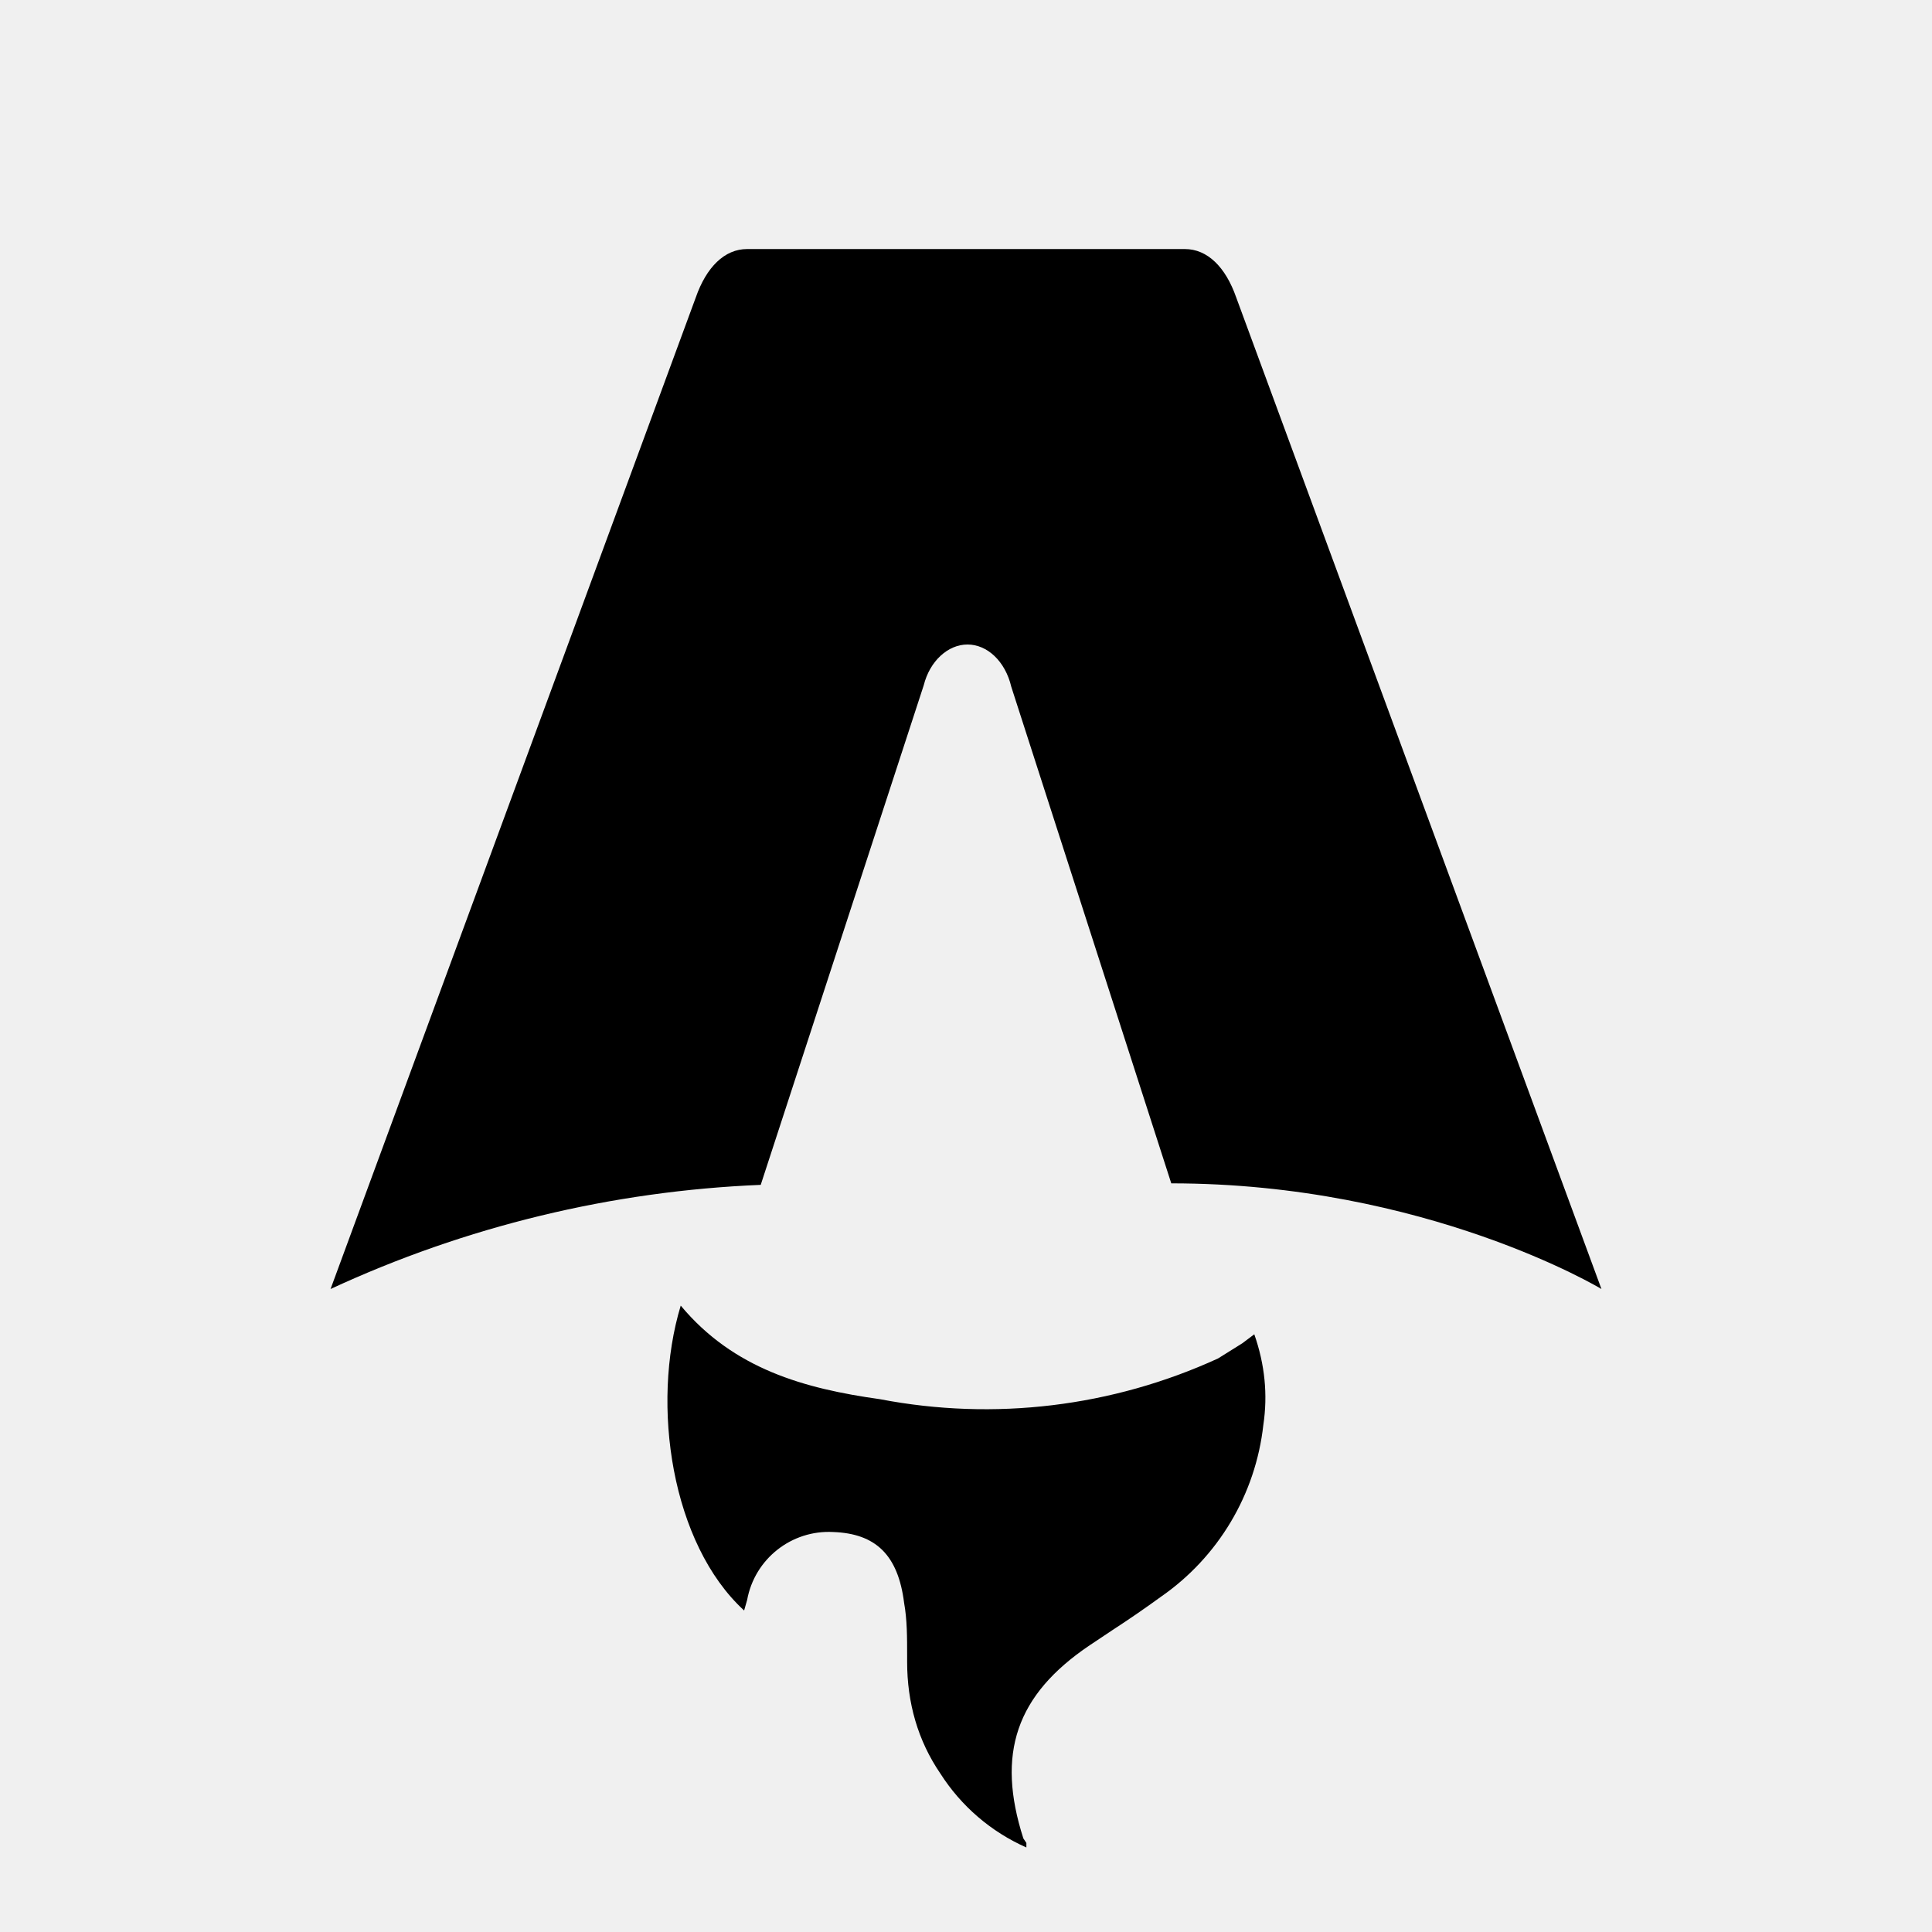
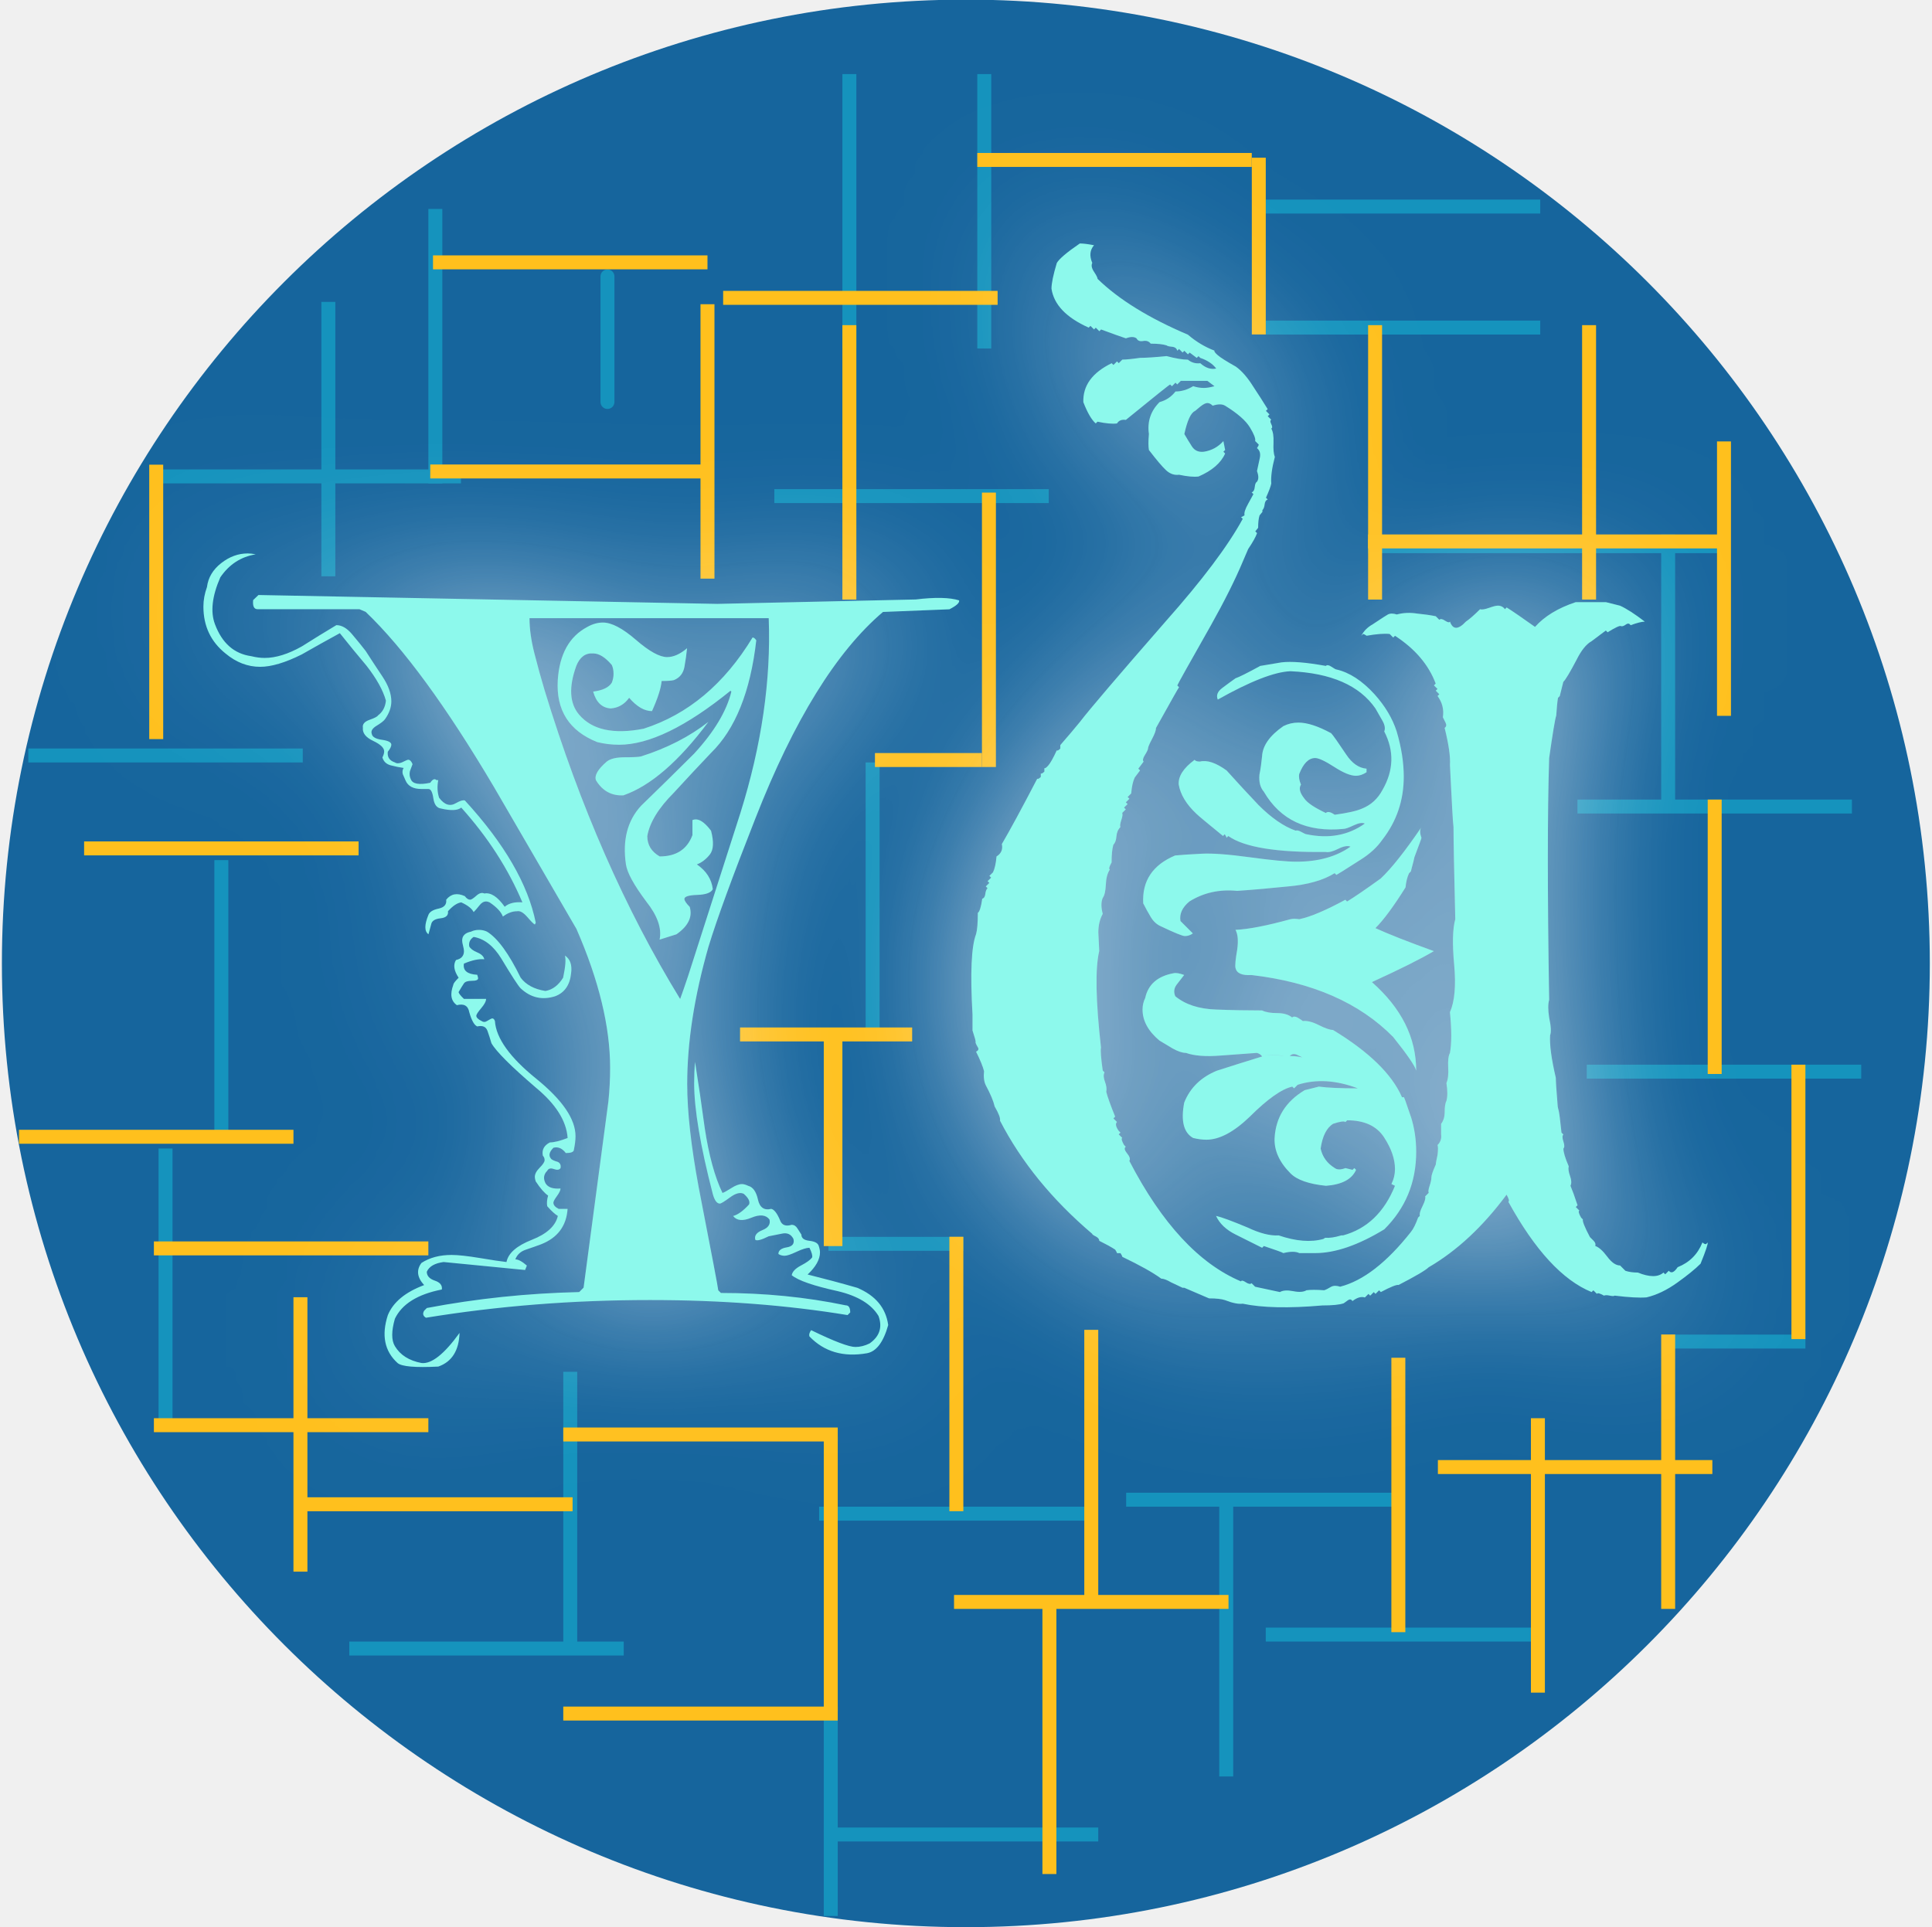
- <svg xmlns="http://www.w3.org/2000/svg" fill="none" viewBox="0 0 128 128">
-   <path d="M50.4 78.5a75.1 75.1 0 0 0-28.5 6.9l24.2-65.7c.7-2 1.9-3.2 3.4-3.2h29c1.5 0 2.7 1.2 3.4 3.2l24.2 65.7s-11.6-7-28.5-7L67 45.5c-.4-1.7-1.6-2.8-2.9-2.8-1.3 0-2.5 1.1-2.9 2.7L50.4 78.5Zm-1.1 28.2Zm-4.2-20.2c-2 6.6-.6 15.8 4.2 20.2a17.5 17.5 0 0 1 .2-.7 5.5 5.5 0 0 1 5.7-4.5c2.8.1 4.3 1.5 4.7 4.7.2 1.1.2 2.3.2 3.5v.4c0 2.7.7 5.2 2.2 7.4a13 13 0 0 0 5.7 4.9v-.3l-.2-.3c-1.8-5.6-.5-9.5 4.4-12.8l1.5-1a73 73 0 0 0 3.2-2.2 16 16 0 0 0 6.8-11.4c.3-2 .1-4-.6-6l-.8.6-1.6 1a37 37 0 0 1-22.4 2.7c-5-.7-9.7-2-13.2-6.2Z" />
-   <style>
-         path { fill: #000; }
-         @media (prefers-color-scheme: dark) {
-             path { fill: #FFF; }
-         }
-     </style>
+ <svg xmlns="http://www.w3.org/2000/svg" id="Layer_1" viewBox="0 0 407 406">
+   <defs>
+     <style>.cls-1{fill:#16659d;}.cls-2{fill:#ffc01d;}.cls-3{fill:#8df9ec;}.cls-4{filter:url(#outer-glow-2);}.cls-5{fill:#1593bd;}</style>
+     <filter id="outer-glow-2" filterUnits="userSpaceOnUse">
+       <feOffset dx="0" dy="0" />
+       <feGaussianBlur result="blur" stdDeviation="15.8" />
+       <feFlood flood-color="#f9f9fc" flood-opacity=".75" />
+       <feComposite in2="blur" operator="in" />
+       <feComposite in="SourceGraphic" />
+     </filter>
+   </defs>
+   <circle class="cls-1" cx="203.47" cy="202.99" r="203.07" />
+   <g>
+     <g>
+       <rect class="cls-5" x="90.24" y="44.03" width="2.94" height="57.82" />
+       <rect class="cls-5" x="205.88" y="15.61" width="2.94" height="57.82" />
+       <rect class="cls-5" x="126.5" y="56.77" width="2.94" height="29.4" rx="1.47" ry="1.47" />
+       <rect class="cls-5" x="177.46" y="15.61" width="2.94" height="57.82" />
+       <rect class="cls-5" x="163.12" y="103.06" width="57.82" height="2.94" />
+       <rect class="cls-5" x="182.36" y="160.65" width="2.94" height="57.82" />
+       <rect class="cls-5" x="33.4" y="98.91" width="63.7" height="2.94" />
+       <rect class="cls-5" x="266.65" y="42.05" width="57.82" height="2.94" />
+       <rect class="cls-5" x="266.65" y="67.55" width="57.82" height="2.94" />
+       <rect class="cls-5" x="5.96" y="157.71" width="57.82" height="2.94" />
+       <rect class="cls-5" x="45.16" y="181.23" width="2.94" height="57.82" />
+       <rect class="cls-5" x="33.4" y="241.99" width="2.94" height="57.82" />
+       <rect class="cls-5" x="288.21" y="113.61" width="75.46" height="2.94" />
+       <rect class="cls-5" x="349.95" y="112.61" width="2.94" height="57.82" />
+       <rect class="cls-5" x="118.66" y="289.04" width="2.94" height="57.82" />
+       <rect class="cls-5" x="174.52" y="260.61" width="28.42" height="2.94" />
+       <rect class="cls-5" x="73.58" y="345.88" width="57.82" height="2.94" />
+       <rect class="cls-5" x="173.54" y="345.88" width="2.94" height="57.82" />
+       <rect class="cls-5" x="172.56" y="317.46" width="57.82" height="2.94" />
+       <rect class="cls-5" x="173.54" y="385.06" width="57.82" height="2.94" />
+       <rect class="cls-5" x="256.85" y="316.48" width="2.94" height="57.82" />
+       <rect class="cls-5" x="237.24" y="314.52" width="57.82" height="2.94" />
+       <rect class="cls-5" x="266.65" y="342.94" width="57.82" height="2.94" />
+       <rect class="cls-5" x="332.31" y="168.47" width="57.82" height="2.94" />
+       <rect class="cls-5" x="334.27" y="224.33" width="57.82" height="2.94" />
+       <rect class="cls-5" x="351.91" y="281.2" width="28.42" height="2.94" />
+       <rect class="cls-5" x="67.7" y="63.61" width="2.94" height="57.82" />
+     </g>
+     <g>
+       <rect class="cls-2" x="288.21" y="112.61" width="75.46" height="2.94" />
+       <rect class="cls-2" x="147.57" y="64.1" width="2.94" height="57.82" />
+       <rect class="cls-2" x="118.66" y="300.78" width="57.82" height="2.94" />
+       <rect class="cls-2" x="90.64" y="97.87" width="57.82" height="2.94" />
+       <rect class="cls-2" x="91.22" y="53.81" width="57.82" height="2.94" />
+       <rect class="cls-2" x="177.46" y="68.51" width="2.94" height="57.82" />
+       <rect class="cls-2" x="206.86" y="103.79" width="2.94" height="57.82" />
+       <rect class="cls-2" x="184.32" y="158.67" width="22.54" height="2.94" />
+       <rect class="cls-2" x="31.44" y="97.91" width="2.94" height="57.82" />
+       <rect class="cls-2" x="205.88" y="32.23" width="57.82" height="2.94" />
+       <rect class="cls-2" x="263.71" y="33.23" width="2.94" height="37.24" />
+       <rect class="cls-2" x="288.21" y="68.51" width="2.94" height="57.82" />
+       <rect class="cls-2" x="17.72" y="177.29" width="57.82" height="2.94" />
+       <rect class="cls-2" x="4" y="238.05" width="57.82" height="2.94" />
+       <rect class="cls-2" x="32.42" y="261.57" width="57.82" height="2.94" />
+       <rect class="cls-2" x="361.71" y="93.01" width="2.94" height="57.82" />
+       <rect class="cls-2" x="333.29" y="68.51" width="2.94" height="57.82" />
+       <rect class="cls-2" x="155.9" y="216.49" width="36.26" height="2.94" />
+       <rect class="cls-2" x="173.54" y="217.47" width="3.92" height="45.08" />
+       <rect class="cls-2" x="32.42" y="298.82" width="57.82" height="2.94" />
+       <rect class="cls-2" x="61.82" y="273.33" width="2.94" height="57.82" />
+       <rect class="cls-2" x="62.8" y="315.48" width="57.82" height="2.94" />
+       <rect class="cls-2" x="152.34" y="61.29" width="57.82" height="2.94" />
+       <rect class="cls-2" x="200" y="260.59" width="2.94" height="57.82" />
+       <rect class="cls-2" x="173.54" y="302.74" width="2.94" height="57.82" />
+       <rect class="cls-2" x="118.66" y="359.58" width="57.82" height="2.94" />
+       <rect class="cls-2" x="228.42" y="280.2" width="2.94" height="57.82" />
+       <rect class="cls-2" x="200.98" y="336.06" width="57.82" height="2.94" />
+       <rect class="cls-2" x="219.6" y="337.04" width="2.94" height="57.82" />
+       <rect class="cls-2" x="293.11" y="286.08" width="2.94" height="57.82" />
+       <rect class="cls-2" x="322.51" y="298.82" width="2.94" height="57.82" />
+       <rect class="cls-2" x="359.75" y="168.47" width="2.94" height="57.82" />
+       <rect class="cls-2" x="377.39" y="224.33" width="2.94" height="57.82" />
+       <rect class="cls-2" x="302.91" y="307.64" width="57.82" height="2.94" />
+       <rect class="cls-2" x="349.95" y="281.18" width="2.94" height="57.82" />
+     </g>
+   </g>
+   <g class="cls-4">
+     <path class="cls-3" d="m112.86,194.43l-.19.37c-.25-.12-.78-.65-1.59-1.59-.81-.93-1.52-1.34-2.15-1.21-1,0-1.99.37-2.99,1.12-.37-.99-1.31-1.99-2.8-2.99-.25-.12-.5-.19-.75-.19-.5,0-.97.28-1.4.84-.44.56-.84,1.03-1.21,1.4-.37-.75-1.25-1.43-2.61-2.05-.87.12-1.8.75-2.8,1.87.12.87-.41,1.37-1.59,1.49-1.18.13-1.84.56-1.96,1.31l-.56,2.05c-.87-.62-.87-1.99,0-4.1.25-.62.96-1.06,2.15-1.31,1.18-.25,1.71-.87,1.59-1.87.99-1.24,2.3-1.49,3.92-.75.37.5.75.75,1.12.75.25,0,.68-.28,1.31-.84.62-.56,1.18-.71,1.68-.47,1.37-.25,2.8.69,4.29,2.8.87-.75,2.11-1.06,3.73-.93-2.99-7.09-7.28-13.74-12.88-19.97-.75.62-2.18.69-4.29.19-.87-.12-1.4-.84-1.59-2.15s-.53-1.96-1.03-1.96h-1.49c-1.74,0-2.86-.62-3.36-1.85l-.56-1.29c-.12-.49-.06-.92.19-1.29-.87-.12-1.77-.31-2.71-.55-.93-.24-1.52-.8-1.77-1.66.25-.49.37-.92.37-1.29,0-.74-.78-1.48-2.33-2.21-1.56-.74-2.27-1.66-2.15-2.77-.13-.73.34-1.29,1.4-1.66,1.06-.37,1.65-.68,1.77-.92.99-.73,1.55-1.78,1.68-3.13-.62-2.21-1.99-4.67-4.11-7.38-1.87-2.21-3.73-4.49-5.6-6.83-2.74,1.49-5.41,2.99-8.02,4.48-3.48,1.74-6.41,2.61-8.77,2.61-2.61,0-5.04-.93-7.28-2.8-3.11-2.49-4.67-5.78-4.67-9.89,0-1.37.25-2.73.75-4.11.25-1.99,1.24-3.67,2.99-5.04,1.74-1.37,3.61-2.05,5.6-2.05.5,0,1.06.06,1.68.19-3.11.5-5.6,2.12-7.46,4.85-1.74,3.98-2.11,7.28-1.12,9.89,1.49,3.98,4.04,6.22,7.65,6.72.99.25,1.93.37,2.8.37,2.36,0,4.97-.81,7.84-2.43,2.36-1.49,4.79-2.99,7.28-4.48,1.12,0,2.21.62,3.27,1.87,1.06,1.25,2.02,2.43,2.89,3.55,1.12,1.74,2.3,3.55,3.55,5.41,1.24,1.87,1.87,3.61,1.87,5.22,0,1.25-.44,2.49-1.31,3.73-.25.37-.84.84-1.77,1.4-.93.56-1.28,1.15-1.03,1.77.12.62.84,1.03,2.15,1.21,1.31.19,1.96.53,1.96,1.03,0,.37-.25.87-.75,1.49-.13,1.12.37,1.87,1.49,2.24.37.25.87.25,1.49,0,.75-.37,1.18-.56,1.31-.56.37,0,.68.31.93.93l-.56,1.49c-.13.62-.06,1.18.19,1.68.37,1,1.74,1.25,4.1.75.5-.75.93-.93,1.31-.56h.37c-.25,1.37-.19,2.61.19,3.73,1.12,1.49,2.3,1.87,3.55,1.12.87-.5,1.49-.68,1.87-.56,8.33,9.08,13.31,17.67,14.93,25.75Zm89.19-67.92c.12.5-.56,1.12-2.05,1.87l-13.99.56c-9.83,8.34-18.79,22.83-26.87,43.48-4.85,12.32-8.15,21.34-9.89,27.06-2.99,10.45-4.48,20.09-4.48,28.92,0,5.85.81,13.13,2.43,21.83,2.73,14.06,4.11,21.27,4.11,21.64l.56.56c9.2,0,17.97.87,26.31,2.61.62,0,.93.5.93,1.49l-.56.56c-12.81-2.11-26.68-3.17-41.61-3.17-16.3,0-32.03,1.25-47.21,3.73-.62-.37-.75-.87-.37-1.49l.56-.56c10.45-1.99,21.15-3.11,32.09-3.36l.93-.93,5.22-39.19c.25-2.36.37-4.73.37-7.09,0-8.71-2.36-18.47-7.09-29.3l-17.35-29.86c-10.08-17.04-19.1-29.36-27.06-36.95l-1.31-.56h-21.46c-.75,0-1.06-.64-.93-1.92l1.12-1.07,96.66,1.87,41.8-.93c4.1-.5,7.15-.43,9.14.19Zm-81.17,115.88c-.13.37-.69.56-1.68.56-.75-.99-1.62-1.37-2.61-1.12-.87.87-1.06,1.62-.56,2.24.12.25.62.5,1.49.75.5.25.68.69.56,1.31-.25.37-.72.44-1.4.19-.69-.25-1.15-.12-1.4.37-.75.75-.87,1.62-.37,2.61.5.87,1.55,1.25,3.17,1.12,0,.37-.25.9-.75,1.59-.5.68-.75,1.15-.75,1.4,0,.5.37.93,1.12,1.31h1.87c-.25,3.61-2.12,6.1-5.6,7.46-1,.37-2.05.75-3.17,1.12s-1.87,1.06-2.24,2.05c.62,0,1.43.44,2.43,1.31l-.37.93-17.17-1.68c-1.87.25-3.05.93-3.54,2.05,0,.87.56,1.49,1.68,1.87,1.12.37,1.62,1,1.49,1.87-5.1,1-8.4,3.05-9.89,6.16-.75,2.61-.75,4.54,0,5.78,1.12,1.87,2.99,3.05,5.6,3.55,2.11.25,4.79-1.87,8.02-6.34-.13,3.73-1.62,6.09-4.48,7.09-4.85.25-7.71,0-8.58-.75-2.74-2.49-3.42-5.85-2.05-10.08,1.12-2.74,3.67-4.85,7.65-6.34-1.49-1.62-1.68-3.17-.56-4.67,1.74-1.12,3.85-1.68,6.34-1.68,1.37,0,3.36.22,5.97.65,2.61.44,4.48.72,5.6.84.37-1.87,2.15-3.42,5.32-4.67,3.17-1.24,5.01-2.92,5.5-5.04-.62-.37-1.37-1.06-2.24-2.05-.12-.62-.06-1.37.19-2.24-.75-.5-1.62-1.49-2.61-2.99-.12-.37-.19-.68-.19-.93,0-.62.34-1.27,1.03-1.96.68-.68,1.03-1.21,1.03-1.59s-.13-.68-.37-.93c-.25-1.24.25-2.17,1.49-2.8.87,0,2.11-.31,3.73-.93-.25-3.61-2.49-7.15-6.72-10.64-5.22-4.48-8.34-7.59-9.33-9.33-.25-.87-.53-1.74-.84-2.61-.31-.87-1.03-1.18-2.15-.93-.62-.25-1.18-1.24-1.68-2.99-.25-1.37-1.12-1.87-2.61-1.49-1.25-.87-1.49-2.3-.75-4.29,0-.25.37-.75,1.12-1.49-1-1.49-1.18-2.73-.56-3.73,1.12-.25,1.68-.87,1.68-1.87,0-.25-.06-.62-.19-1.12-.13-.5-.19-.87-.19-1.12,0-.99.62-1.62,1.87-1.87.5-.25,1.06-.37,1.68-.37s1.18.13,1.68.37c2.24,1.37,4.6,4.6,7.09,9.7,1.12,1.49,2.86,2.43,5.22,2.8,1.49-.25,2.73-1.18,3.73-2.8.5-2.36.62-3.92.37-4.67,1.12.75,1.55,1.99,1.31,3.73-.25,2.49-1.37,4.1-3.36,4.85-2.74.87-5.16.31-7.28-1.68-.5-.5-1.87-2.61-4.11-6.34-1.62-2.61-3.55-4.1-5.78-4.48-.75.48-1.06,1.15-.93,1.99.25.48.81.91,1.68,1.27.87.36,1.37.85,1.49,1.45-1.12-.12-2.55.18-4.29.91-.25,1.45.68,2.24,2.8,2.36.12.36.19.6.19.73,0,.36-.44.54-1.31.54s-1.43.18-1.68.55c-.25.36-.62.97-1.12,1.81,0,.24.37.73,1.12,1.45h4.67c0,.5-.34,1.15-1.03,1.96-.69.81-1.03,1.34-1.03,1.59,0,.37.37.75,1.12,1.12.37.25.75.25,1.12,0,.62-.37.99-.56,1.12-.56.25,0,.43.19.56.56.25,3.61,3.14,7.65,8.68,12.13,5.53,4.48,8.3,8.52,8.3,12.13,0,.87-.13,1.87-.37,2.99Zm41.05-112.14h-50.38c0,2.25.34,4.72,1.03,7.41.68,2.69,1.4,5.28,2.15,7.78,7.46,24.5,16.98,46.18,28.55,65.05.37-.99.93-2.61,1.68-4.85l11.01-34.33c4.48-14.3,6.47-27.99,5.97-41.05Zm-2.61,4.67c-1.24,10.82-4.42,18.72-9.52,23.7-2.61,2.74-5.22,5.54-7.84,8.4-3.24,3.24-5.1,6.28-5.6,9.14,0,1.87.87,3.3,2.61,4.29,3.48,0,5.78-1.49,6.9-4.48v-3.17c1.12-.5,2.43.25,3.92,2.24.62,2.36.53,4.04-.28,5.04-.81,1-1.71,1.68-2.71,2.05,1.99,1.37,3.11,3.11,3.36,5.22-.37.75-1.46,1.15-3.27,1.21-1.8.06-2.71.34-2.71.84,0,.37.37.93,1.12,1.68.62,2.12-.31,4.04-2.8,5.78l-3.55,1.12c.5-2.36-.44-5.04-2.8-8.02-2.61-3.48-4.04-6.09-4.29-7.84-.75-5.1.31-9.2,3.17-12.32,3.73-3.61,7.46-7.28,11.2-11.01,4.23-4.6,6.84-8.96,7.84-13.06l-.18-.19c-9.36,7.59-17.18,11.38-23.46,11.38-1.6,0-3.14-.19-4.62-.56-5.92-2.36-8.69-6.72-8.31-13.06.36-5.47,2.44-9.2,6.22-11.2,1.1-.62,2.2-.93,3.29-.93,1.83,0,4.14,1.21,6.95,3.64,2.8,2.43,5,3.64,6.58,3.64,1.34,0,2.74-.62,4.2-1.87-.12,1.25-.31,2.55-.55,3.92-.25,1.37-.99,2.3-2.22,2.8-.5.13-1.36.19-2.59.19-.12,1.49-.8,3.61-2.03,6.34-1.6,0-3.2-.93-4.81-2.8-.99,1.37-2.28,2.12-3.88,2.24-1.85-.12-3.08-1.31-3.7-3.55,1.99-.25,3.29-.87,3.92-1.87.25-.62.37-1.24.37-1.87,0-.75-.13-1.37-.37-1.87-1.37-1.62-2.68-2.43-3.92-2.43-1.62-.12-2.8.75-3.55,2.61-1.62,4.48-1.43,7.9.56,10.26,2.73,3.24,7.28,4.23,13.62,2.99,9.33-2.99,16.98-9.39,22.95-19.22.25,0,.5.19.75.56Zm-10.08,17.17c-6.22,8.34-12.19,13.5-17.91,15.49-2.49.13-4.42-.93-5.78-3.17-.37-.99.37-2.3,2.24-3.92.75-.62,2.02-.93,3.83-.93s2.95-.06,3.45-.19c5.47-1.74,10.2-4.17,14.18-7.28Zm37.88,127.07c-1,3.61-2.49,5.6-4.48,5.97-4.98.87-9.02-.31-12.13-3.55-.12-.37,0-.81.37-1.31,4.85,2.36,7.96,3.54,9.33,3.54.99,0,1.99-.25,2.99-.75,2.11-1.49,2.73-3.42,1.87-5.78-1.49-2.49-4.36-4.23-8.58-5.23-5.1-1.12-8.34-2.24-9.7-3.36.12-.75.78-1.43,1.96-2.05,1.18-.62,1.96-1.18,2.33-1.68.12-.37-.06-1.06-.56-2.05-.62,0-1.52.28-2.71.84-1.18.56-2.02.84-2.52.84s-.93-.12-1.31-.37c0-.75.59-1.21,1.77-1.4,1.18-.19,1.65-.78,1.4-1.77-.5-.99-1.31-1.37-2.43-1.12l-2.8.56c-1.49.75-2.43,1-2.8.75-.25-.87.25-1.55,1.49-2.05,1.24-.5,1.74-1.24,1.49-2.24-.75-.99-2.02-1.12-3.83-.37-1.8.75-3.08.62-3.83-.37.99-.25,2.11-1.06,3.36-2.43.25-.62-.13-1.37-1.12-2.24-.75-.37-1.71-.12-2.89.75-1.18.87-1.9,1.31-2.15,1.31-.62,0-1.12-.68-1.49-2.05-2.61-10.08-3.92-17.85-3.92-23.32,0-1.49.06-2.99.19-4.48.75,4.73,1.43,9.39,2.05,13.99.87,5.72,2.11,10.26,3.73,13.62.37-.12.99-.47,1.87-1.03.87-.56,1.62-.84,2.24-.84.37,0,.81.13,1.31.37.99.25,1.68,1.21,2.05,2.89.37,1.68,1.31,2.33,2.8,1.96.62.13,1.24.93,1.87,2.43.37,1,1.18,1.31,2.43.93.5,0,.9.25,1.21.75.31.5.59.93.84,1.31,0,.75.56,1.18,1.68,1.31,1.12.12,1.77.47,1.96,1.03s.28,1.03.28,1.4c0,1.49-.87,3.05-2.61,4.67,3.48.87,6.97,1.8,10.45,2.8,3.85,1.62,6.03,4.23,6.53,7.84Z" />
+     <path class="cls-3" d="m359.73,261.79c.12.25-.37,1.74-1.49,4.48-1.12,1.12-2.77,2.46-4.94,4.01-2.18,1.56-4.32,2.58-6.44,3.08-1.49.12-3.73,0-6.72-.37-.13.12-.47.12-1.03,0-.56-.12-.96-.12-1.21,0-.87-.5-1.37-.62-1.49-.37l-.75-.75-.37.37c-6.1-2.49-11.94-8.83-17.54-19.03.25-.12.12-.62-.37-1.49-4.98,6.72-10.45,11.82-16.42,15.3-.62.62-2.74,1.87-6.34,3.73-.37-.12-1.62.37-3.73,1.49l-.37-.37-.75.75-.37-.37-.75.75-.37-.37-.75.75c-.75-.25-1.62,0-2.61.75-.25-.37-.56-.43-.93-.19l-.93.67c-.87.3-2.36.45-4.48.45-7.09.62-12.69.5-16.79-.37-.87.12-2.12-.12-3.73-.75-.75-.25-1.87-.37-3.36-.37l-5.22-2.24h-.37c-.25-.13-1.06-.51-2.43-1.15-.87-.51-1.56-.77-2.05-.77-1.74-1.28-4.48-2.81-8.21-4.6,0-.13-.12-.38-.37-.77h-.75c0-.12-.12-.37-.37-.74-.75-.5-1.87-1.12-3.36-1.86,0-.37-.25-.68-.75-.93-.5-.25-.75-.43-.75-.56-8.46-7.2-14.93-15.14-19.41-23.83.12-.5-.25-1.49-1.12-2.98-.25-1.12-.87-2.61-1.87-4.47-.37-.74-.5-1.74-.37-2.98-.25-.99-.81-2.36-1.68-4.1.5-.24.62-.56.37-.93-.37-.62-.53-.99-.47-1.12.06-.12-.16-.93-.65-2.42v-3.35c-.5-8.69-.25-14.34.75-16.95.25-.87.37-2.36.37-4.47.37-.25.68-1.24.93-2.98.37-.12.59-.46.65-1.02.06-.56.22-.96.47-1.21l-.37-.37.75-.74-.37-.37.75-.74-.37-.37.75-.74c.37-.75.62-1.86.75-3.35.99-.62,1.37-1.49,1.12-2.61,1.74-2.98,4.23-7.57,7.46-13.78.12.13.37,0,.75-.37v-.75c.12.13.37,0,.75-.37v-.75c.12.13.4-.06.84-.56.43-.5,1.03-1.55,1.77-3.17.12.13.37,0,.75-.37v-.74c1.62-1.86,2.99-3.48,4.1-4.84,1.99-2.61,8.02-9.68,18.1-21.23,7.71-8.69,13.12-15.89,16.23-21.6l-.37-.37c.12,0,.37-.12.75-.37-.13-.5.12-1.3.75-2.42.62-1.12.99-1.8,1.12-2.05l-.37-.37c.37-.12.59-.5.65-1.12.06-.62.22-.99.47-1.12.37-.5.37-1.24,0-2.24l.56-2.61c.25-.99.06-1.74-.56-2.23.25-.37.37-.62.37-.75l-.75-.74c.12-.5-.25-1.46-1.12-2.89-.87-1.43-2.61-2.95-5.22-4.56-.62-.37-1.49-.37-2.61,0-.37-.37-.75-.56-1.12-.56s-.87.25-1.49.75c-.62.5-1,.81-1.12.93-.87.37-1.62,1.99-2.24,4.85.5.87,1.03,1.74,1.59,2.61.56.87,1.4,1.25,2.52,1.12,1.62-.25,2.99-.99,4.11-2.24l.37,1.87-.37.37.37.37c-.87,1.99-2.74,3.61-5.6,4.85-1,.13-2.36,0-4.11-.37-1,.13-1.9-.19-2.71-.93-.81-.75-2.02-2.17-3.64-4.29-.13-.75-.13-1.87,0-3.36-.37-2.61.37-4.85,2.24-6.72,1.37-.37,2.49-1.12,3.36-2.24,1.24,0,2.49-.37,3.73-1.12.75.25,1.49.37,2.24.37.62,0,1.37-.12,2.24-.37l-1.49-1.12h-5.6l-.75.75-.37-.37-.75.75-.37-.37c-.12,0-3.24,2.49-9.33,7.46-.87-.12-1.49.12-1.87.75-1,.13-2.36,0-4.11-.37l-.37.37c-.87-.75-1.74-2.24-2.61-4.48-.12-3.48,1.87-6.22,5.97-8.21l.37.37.75-.75.37.37.75-.75c.75,0,1.99-.12,3.73-.37,1.24,0,3.11-.12,5.6-.37,1.87.5,3.36.75,4.48.75.75.62,1.62.87,2.61.75,1.12,1,2.24,1.37,3.36,1.12-.75-.99-1.87-1.74-3.36-2.24l-.37-.37-.37.37-1.49-1.12-.37.37-.75-.75-.37.37-.75-.75-.37.37c-.12-.5-.5-.78-1.12-.84-.62-.06-1-.15-1.12-.28-.75-.25-1.87-.37-3.36-.37-.37-.5-.9-.68-1.59-.56-.69.13-1.15-.06-1.4-.56-.5-.37-1.25-.37-2.24,0-1.12-.37-2.86-.99-5.22-1.87l-.37.37-.75-.75-.37.37-.75-.75-.37.37c-4.73-2.11-7.34-4.85-7.84-8.21,0-1.12.37-2.92,1.12-5.41.5-.87,2.11-2.24,4.85-4.11.75,0,1.74.13,2.99.37-.87,1-1,2.24-.37,3.73-.25.5-.13,1.12.37,1.87.5.75.75,1.25.75,1.49,4.48,4.36,10.82,8.27,19.03,11.76,1.74,1.49,3.61,2.61,5.6,3.36-.12.12.09.44.65.93.56.5,1.83,1.31,3.83,2.43,1.24.87,2.49,2.3,3.73,4.29.99,1.49,1.99,3.05,2.99,4.67l-.37.37.75.75-.37.37.75.75c-.25.12-.25.44,0,.93.25.5.25.81,0,.93.37.62.53,1.62.47,2.99-.06,1.37.03,2.36.28,2.99-.62,2.36-.87,4.23-.75,5.6-.12.62-.5,1.62-1.12,2.99l.37.37c-.37.13-.59.47-.65,1.03-.06.56-.22.97-.47,1.21v.37l-.6.75c-.2.62-.3,1.49-.3,2.61l-.6.75.37.37c-.25.75-.87,1.87-1.87,3.36l-1.12,2.61c-1.62,3.86-3.86,8.34-6.72,13.44-4.73,8.34-7.09,12.57-7.09,12.69l.37.37c-.12.12-1.74,2.99-4.85,8.58,0,.5-.28,1.28-.84,2.33-.56,1.06-.84,1.71-.84,1.96s-.22.72-.65,1.4c-.44.69-.53,1.15-.28,1.4l-1.12,1.49.37.37-1.12,1.49c-.37.75-.62,1.87-.75,3.36l-.75.75.37.37-.75.75.37.37-.75.75.37.37-.75.75c.12.25.06.75-.19,1.49-.25.75-.31,1.25-.19,1.49-.5.5-.78,1.15-.84,1.96-.06.81-.28,1.4-.65,1.77-.25.87-.37,2.12-.37,3.73-.5.87-.62,1.37-.37,1.49-.5.75-.78,1.8-.84,3.17-.06,1.37-.28,2.3-.65,2.8-.37.87-.37,1.99,0,3.36-.62,1.12-.93,2.43-.93,3.92l.19,3.92c-.87,3.61-.75,10.39.37,20.34-.13.62,0,2.24.37,4.85l.37.37c-.25.5-.22,1.15.09,1.96.31.81.4,1.52.28,2.15.25,1,.87,2.74,1.87,5.22l-.37.37.75.75c-.37.37-.25,1,.37,1.87l.37.37-.37.37.75.75c-.25.13-.12.62.37,1.49l.37.37c-.37.25-.28.72.28,1.4.56.69.71,1.21.47,1.59,6.84,13.19,14.68,21.65,23.51,25.38.12-.25.47-.19,1.03.19.56.37.96.44,1.21.19l.75.75,5.22,1.12c.62-.37,1.55-.43,2.8-.19,1.24.25,2.17.19,2.8-.19.87-.12,2.11-.12,3.73,0,.37-.12.87-.37,1.49-.75.5-.25,1.12-.25,1.87,0,4.85-1.24,9.83-5.1,14.93-11.57.5-.62.99-1.62,1.49-2.99l.37-.37c-.12-.37.06-1.06.56-2.05.5-.99.68-1.68.56-2.05l.75-.75c-.13-.25-.06-.75.19-1.49.25-.75.37-1.33.37-1.77s.31-1.33.93-2.71c0-.25.12-.93.37-2.05.12-.99.12-1.68,0-2.05.62-.62.87-1.37.75-2.24v-2.24c.5-.62.75-1.46.75-2.52s.12-1.83.37-2.33c.25-.87.25-2.11,0-3.73.33-.75.46-1.83.37-3.27-.08-1.43.04-2.46.37-3.08.37-1.99.37-4.85,0-8.58.99-2.24,1.29-5.57.89-9.98-.41-4.41-.33-7.62.23-9.61-.25-10.2-.37-16.67-.37-19.41-.13-.87-.37-5.23-.75-13.06.12-1.74-.25-4.35-1.12-7.84.37-.25.43-.62.19-1.12l-.56-1.12c.25-1.62-.12-3.11-1.12-4.48l.37-.37-.75-.75.37-.37-.75-.75.37-.37c-1.49-3.98-4.36-7.34-8.58-10.08l-.37.37-.75-.75c-1.12-.12-2.74,0-4.85.37-.37-.25-.62-.37-.75-.37l-.37.37c.5-.99,1.31-1.8,2.43-2.43,1.87-1.24,2.92-1.93,3.17-2.05.5-.25,1.12-.25,1.87,0,1.37-.37,2.8-.43,4.29-.19,1.37.13,2.67.31,3.92.56l.75.75c.25-.25.65-.19,1.21.19.56.37.9.44,1.03.19.62,1.74,1.74,1.74,3.36,0,.75-.5,1.74-1.37,2.99-2.61.37.13.99.03,1.87-.28.87-.31,1.49-.47,1.87-.47.62,0,1.12.25,1.49.75l.37-.37c1.37.87,3.36,2.24,5.97,4.1,1.99-2.24,4.85-3.98,8.58-5.22h6.34l2.99.75c1.37.62,3.11,1.74,5.22,3.36-.62,0-1.62.25-2.99.75-.25-.37-.56-.43-.93-.19-.5.37-.87.5-1.12.37-.25-.12-1.18.31-2.8,1.31l-.37-.37-2.99,2.24c-1.12.62-2.18,1.93-3.17,3.92-1.37,2.61-2.3,4.17-2.8,4.67l-.75,2.99-.37.37c-.13.75-.25,1.99-.37,3.73-.25.75-.75,3.73-1.49,8.96-.37,11.45-.37,28.43,0,50.94-.25.87-.25,2.12,0,3.73.4,1.87.46,3.11.2,3.73-.13,1.99.27,4.98,1.2,8.96,0,.75.13,2.74.4,5.97,0,.12.06.44.2.93.13.5.33,2.05.6,4.67l.4.37c-.25.25-.25.75,0,1.49.25.75.25,1.24,0,1.49,0,.75.37,1.99,1.12,3.73-.13.5-.03,1.18.28,2.05.31.87.34,1.56.09,2.05.37.87.87,2.24,1.49,4.11l-.37.37.75.75c-.25.12-.13.62.37,1.49l.37.37c-.12.37.37,1.62,1.49,3.73.12.12.37.37.75.75s.5.75.37,1.12c.75.25,1.59,1,2.52,2.24.93,1.25,1.83,1.87,2.71,1.87l1.12,1.12c.75.25,1.62.37,2.61.37,2.49,1,4.29,1,5.41,0l.37.37.75-.75c.5.62,1.12.37,1.87-.75,2.49-.99,4.23-2.73,5.22-5.22.25.25.5.37.75.37l.37-.37Zm-62.51-26.52c.75,2.35,1.12,4.83,1.12,7.42,0,6.43-2.24,11.88-6.72,16.33-5.48,3.34-10.33,5.01-14.55,5.01h-3.36c-.75-.37-1.87-.37-3.36,0-.12-.12-1.49-.62-4.1-1.49l-.37.37c-1.74-.87-3.61-1.8-5.6-2.8-1.99-.99-3.36-2.3-4.11-3.92,1.13.25,3.33,1.06,6.6,2.43,2.64,1.25,4.84,1.8,6.6,1.68,3.64,1.24,6.78,1.49,9.42.75l.38-.25c.88.08,2.01-.08,3.39-.5h.38c5.02-1.37,8.67-4.85,10.93-10.45l-.75-.37c.5-.99.75-2.05.75-3.17,0-2.11-.78-4.35-2.33-6.72-1.56-2.36-4.14-3.54-7.74-3.54l-.37.37c-.25-.25-1.12-.12-2.61.37-1.37.87-2.24,2.61-2.61,5.22.37,1.74,1.37,3.11,2.99,4.11.5.37,1.24.37,2.24,0l1.49.37.37-.37.37.37c-.87,1.99-2.99,3.11-6.34,3.36-3.61-.37-6.1-1.24-7.46-2.61-2.36-2.36-3.48-4.85-3.36-7.46.25-4.35,2.36-7.71,6.34-10.08l2.99-.75c1.87.25,4.6.37,8.21.37-4.6-1.74-8.83-1.99-12.69-.75l-.75.75-.37-.37c-2.24.5-5.22,2.61-8.96,6.34-3.36,3.24-6.41,4.85-9.14,4.85-.87,0-1.8-.12-2.8-.37-1.99-1.12-2.61-3.61-1.87-7.46,1.24-3.11,3.54-5.35,6.9-6.72,3.11-1,6.28-1.99,9.52-2.99-.25-.37-.62-.62-1.12-.75l-7.65.56c-3.11.25-5.54.06-7.28-.56-.75,0-1.68-.31-2.8-.93l-2.8-1.68c-2.37-1.99-3.55-4.17-3.55-6.53,0-.87.19-1.68.56-2.43.62-2.86,2.61-4.6,5.97-5.22.5-.12,1.24,0,2.24.37-.5.62-1.03,1.31-1.59,2.05-.56.75-.65,1.56-.28,2.43,2.11,1.74,4.97,2.68,8.58,2.8,3.23.13,6.47.19,9.7.19.75.37,1.8.56,3.17.56s2.43.31,3.17.93c.25-.25.62-.25,1.12,0,.62.37.99.62,1.12.75.87-.12,1.99.16,3.36.84,1.37.69,2.36,1.03,2.99,1.03,7.59,4.6,12.44,9.33,14.55,14.18h.37c0-.25.5,1.11,1.49,4.08Zm-2.99-81.15c.99,3.36,1.49,6.53,1.49,9.52,0,4.98-1.49,9.39-4.48,13.25-1.12,1.62-2.68,3.05-4.67,4.29-3.11,1.99-4.79,3.05-5.04,3.17l-.37-.37c-2.37,1.49-5.66,2.43-9.89,2.8-3.61.37-7.16.69-10.64.93-3.73-.37-7.09.37-10.08,2.24-1.49,1.25-2.12,2.61-1.87,4.11l2.61,2.61c-.5.37-1.06.56-1.68.56-.5,0-2.18-.68-5.04-2.05-.87-.37-1.59-1.03-2.15-1.96-.56-.93-1.09-1.9-1.59-2.89-.25-4.73,1.99-8.08,6.72-10.08,1.24-.12,3.11-.25,5.6-.37,2.24-.12,5.63.13,10.17.75,4.54.62,7.8.93,9.8.93,4.6,0,8.4-1.06,11.38-3.17-.62-.25-1.49-.09-2.61.47s-1.99.78-2.61.65c-10.33.13-17.17-.99-20.53-3.36l-.37.37c0-.12-.12-.37-.37-.75l-.37.37c-3.36-2.73-5.22-4.29-5.6-4.67-2.12-1.99-3.36-4.04-3.73-6.16-.12-1.74.99-3.48,3.36-5.22.12.25.5.37,1.12.37,1.49-.37,3.36.25,5.6,1.87,2.24,2.49,4.48,4.92,6.72,7.28,2.74,2.74,5.35,4.54,7.84,5.41.25-.12.65-.03,1.21.28.56.31.9.47,1.03.47,4.73,1,8.83.25,12.32-2.24-.5-.25-1.28-.12-2.33.37-1.06.5-1.77.75-2.15.75-7.71.75-13.31-1.87-16.79-7.84-.75-.87-1.06-2.05-.93-3.55.25-1.24.43-2.55.56-3.92.12-2.24,1.62-4.35,4.48-6.34.99-.5,2.05-.75,3.17-.75,1.87,0,4.17.75,6.9,2.24.37.37,1.43,1.87,3.17,4.48,1.24,1.87,2.67,2.86,4.29,2.99v.75c-.75.5-1.49.75-2.24.75-1.12,0-2.64-.62-4.57-1.87-1.93-1.24-3.27-1.87-4.01-1.87-1.37,0-2.49,1.12-3.36,3.36-.13.62,0,1.37.37,2.24-.5.75-.25,1.74.75,2.99.62.87,2.11,1.87,4.48,2.99.37-.37.99-.25,1.87.37,2.73-.37,4.67-.81,5.78-1.31,1.87-.75,3.29-2.05,4.29-3.92,2.36-4.1,2.49-8.21.37-12.32.25-.62.12-1.37-.37-2.24-.5-.87-1-1.74-1.49-2.61-3.36-4.85-9.33-7.46-17.91-7.84-3.36.13-8.46,2.12-15.3,5.97-.37-.87-.06-1.68.93-2.43.99-.75,1.93-1.43,2.8-2.05.75-.25,2.49-1.12,5.22-2.61l4.48-.75c2.11-.25,5.22,0,9.33.75.25-.25.65-.19,1.21.19s.9.56,1.03.56c2.73.62,5.41,2.36,8.02,5.22,2.24,2.49,3.79,5.1,4.67,7.84Zm7.84,46.28c-2.74,1.62-7.09,3.8-13.06,6.53,6.22,5.48,9.33,11.69,9.33,18.66-.25-1-1.87-3.36-4.85-7.09-7.09-7.21-17.04-11.57-29.86-13.06-1.99.13-3.11-.37-3.36-1.49-.12-.5,0-1.8.37-3.92.25-1.87.12-3.23-.37-4.11,2.74-.12,6.59-.87,11.57-2.24.5-.12,1.12-.12,1.87,0,2.36-.5,5.6-1.87,9.7-4.1l.37.37c1.62-.99,3.98-2.61,7.09-4.85,2.24-2.11,5.1-5.72,8.58-10.82-.37.5-.37,1.24,0,2.24,0,.13-.5,1.49-1.49,4.11,0,.13-.25,1.12-.75,2.99l-.37.37c-.37.75-.62,1.74-.75,2.99-2.49,3.98-4.6,6.84-6.34,8.58,2.74,1.25,6.84,2.86,12.32,4.85Zm-23.14,23.32l-4.22-.75-1.54-.75c-.64-.25-1.15-.12-1.54.37-.13-.12-2.05-.25-5.76-.37l6.53.31c.51,0,1.44.14,2.78.41,1.34.27,2.34.34,2.98.22.38.37.64.56.77.56Z" />
+   </g>
</svg>
